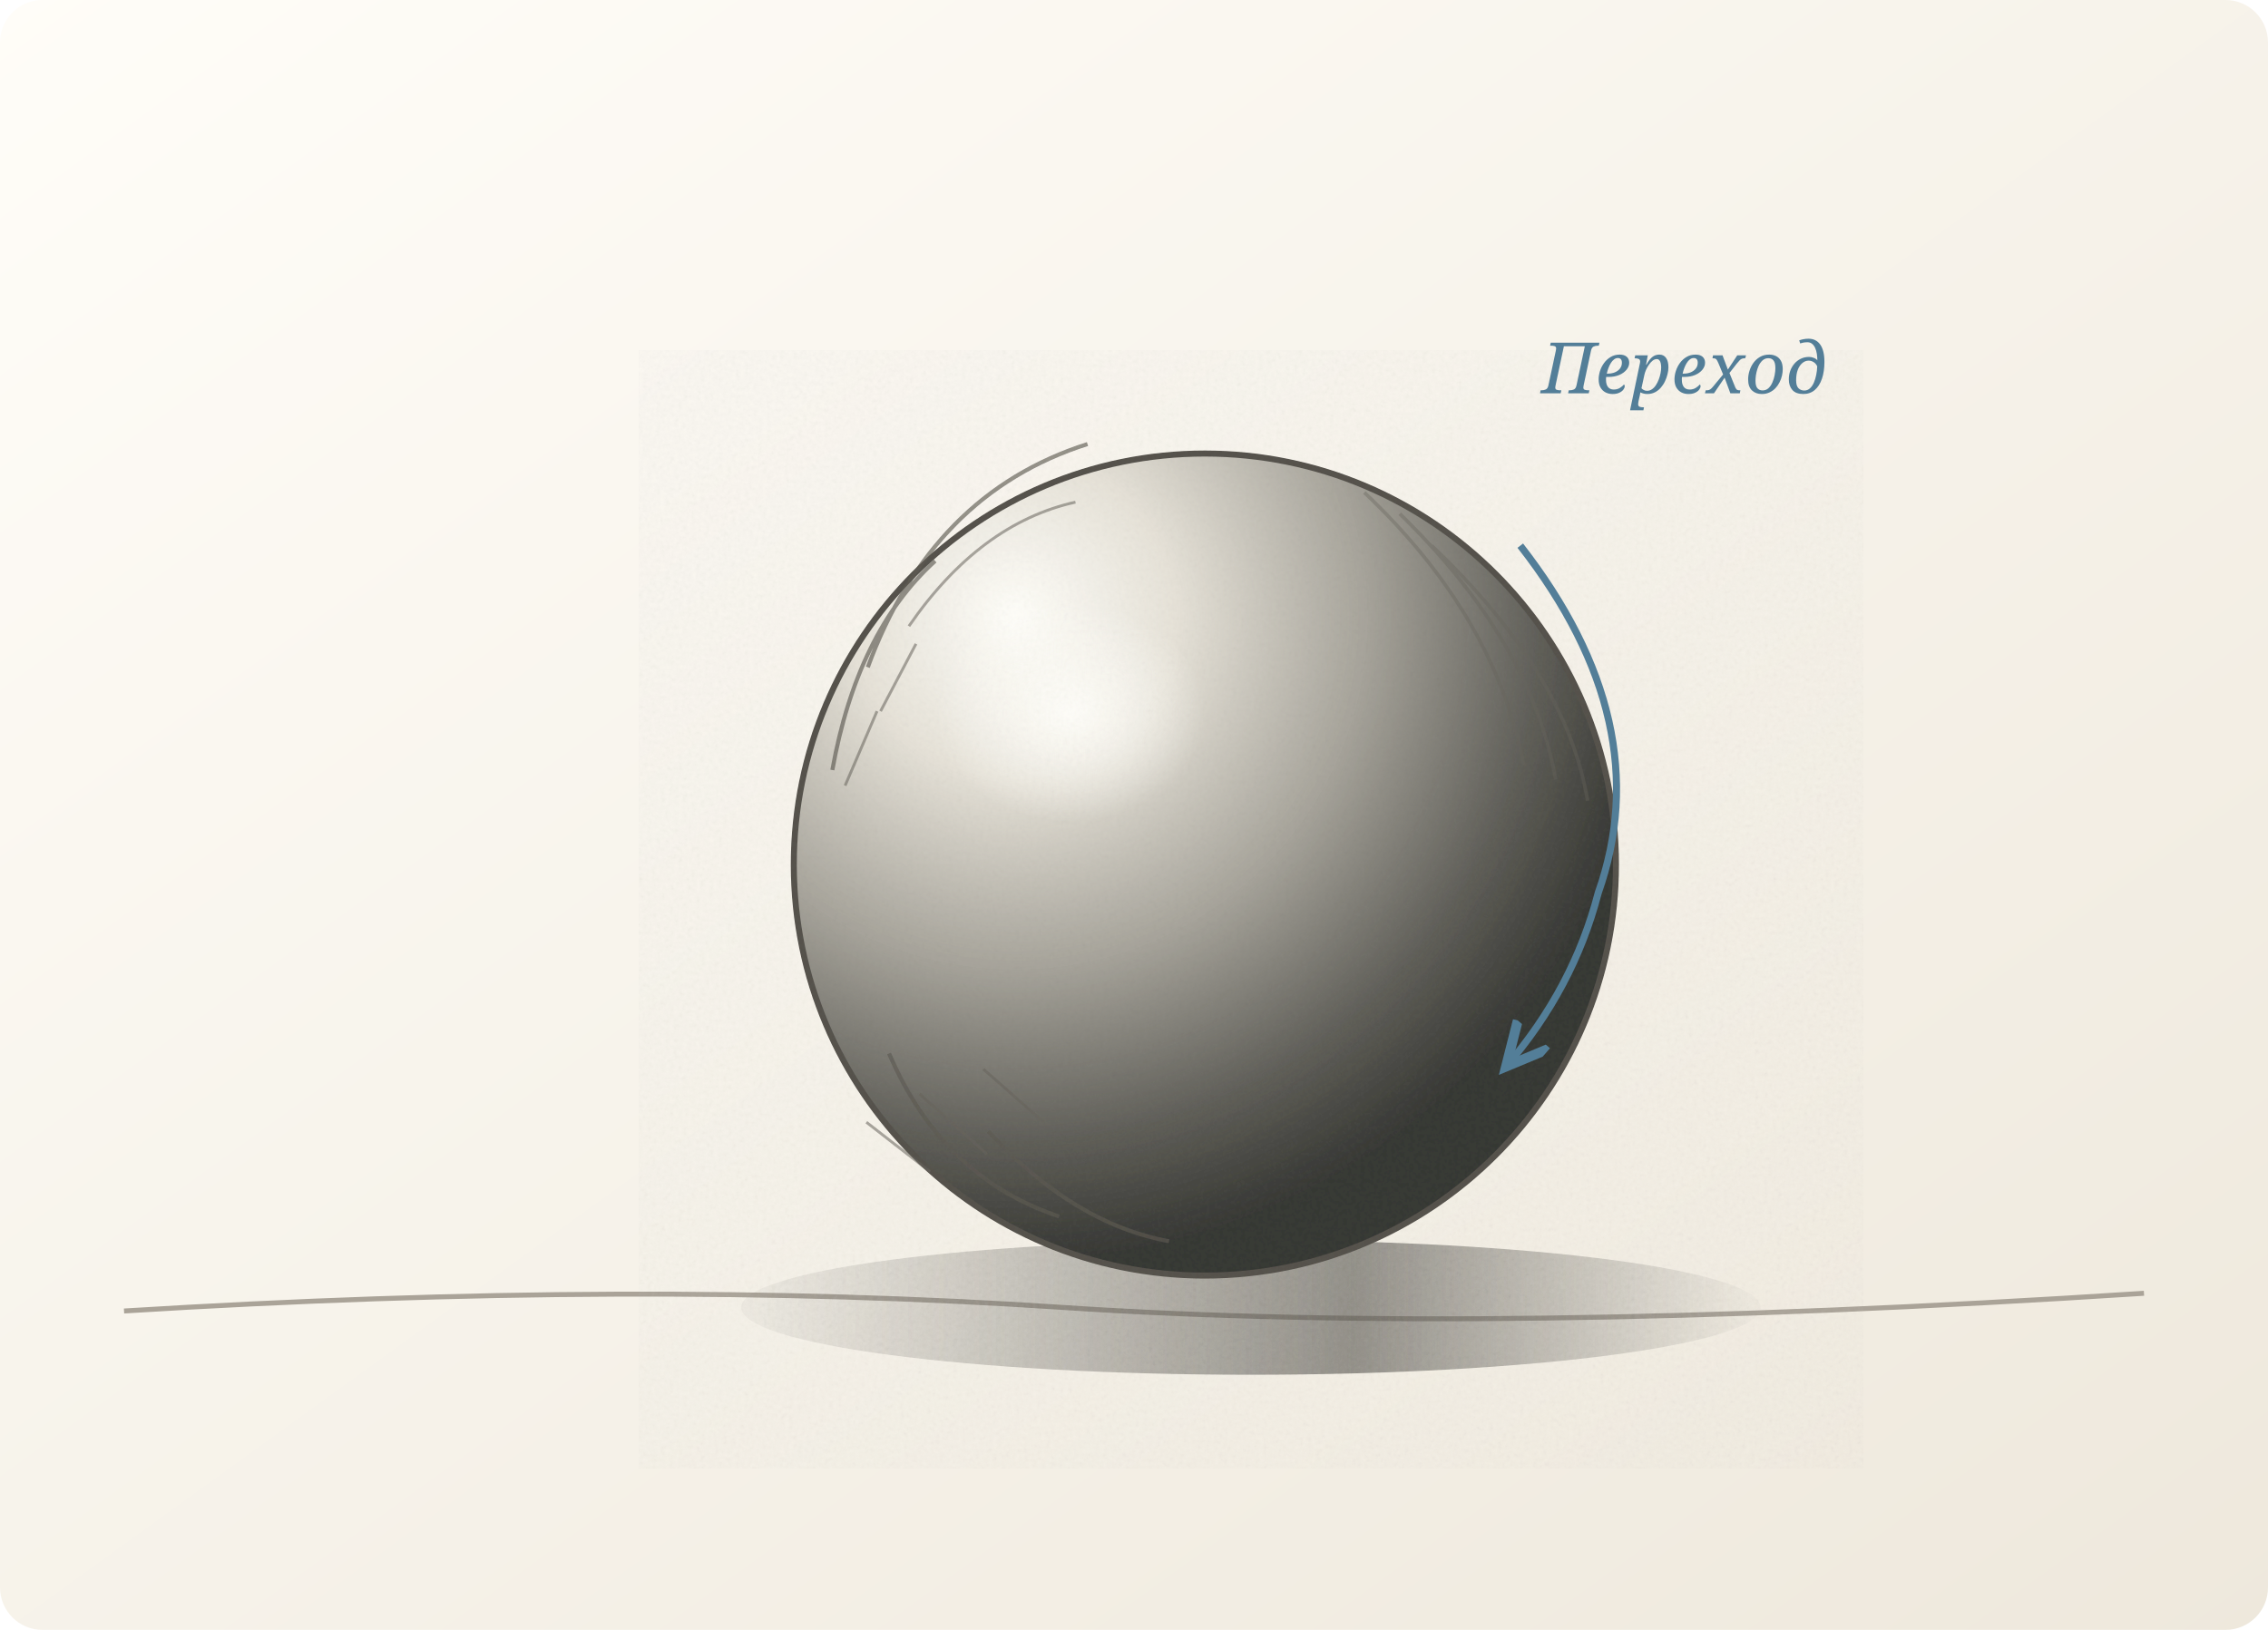
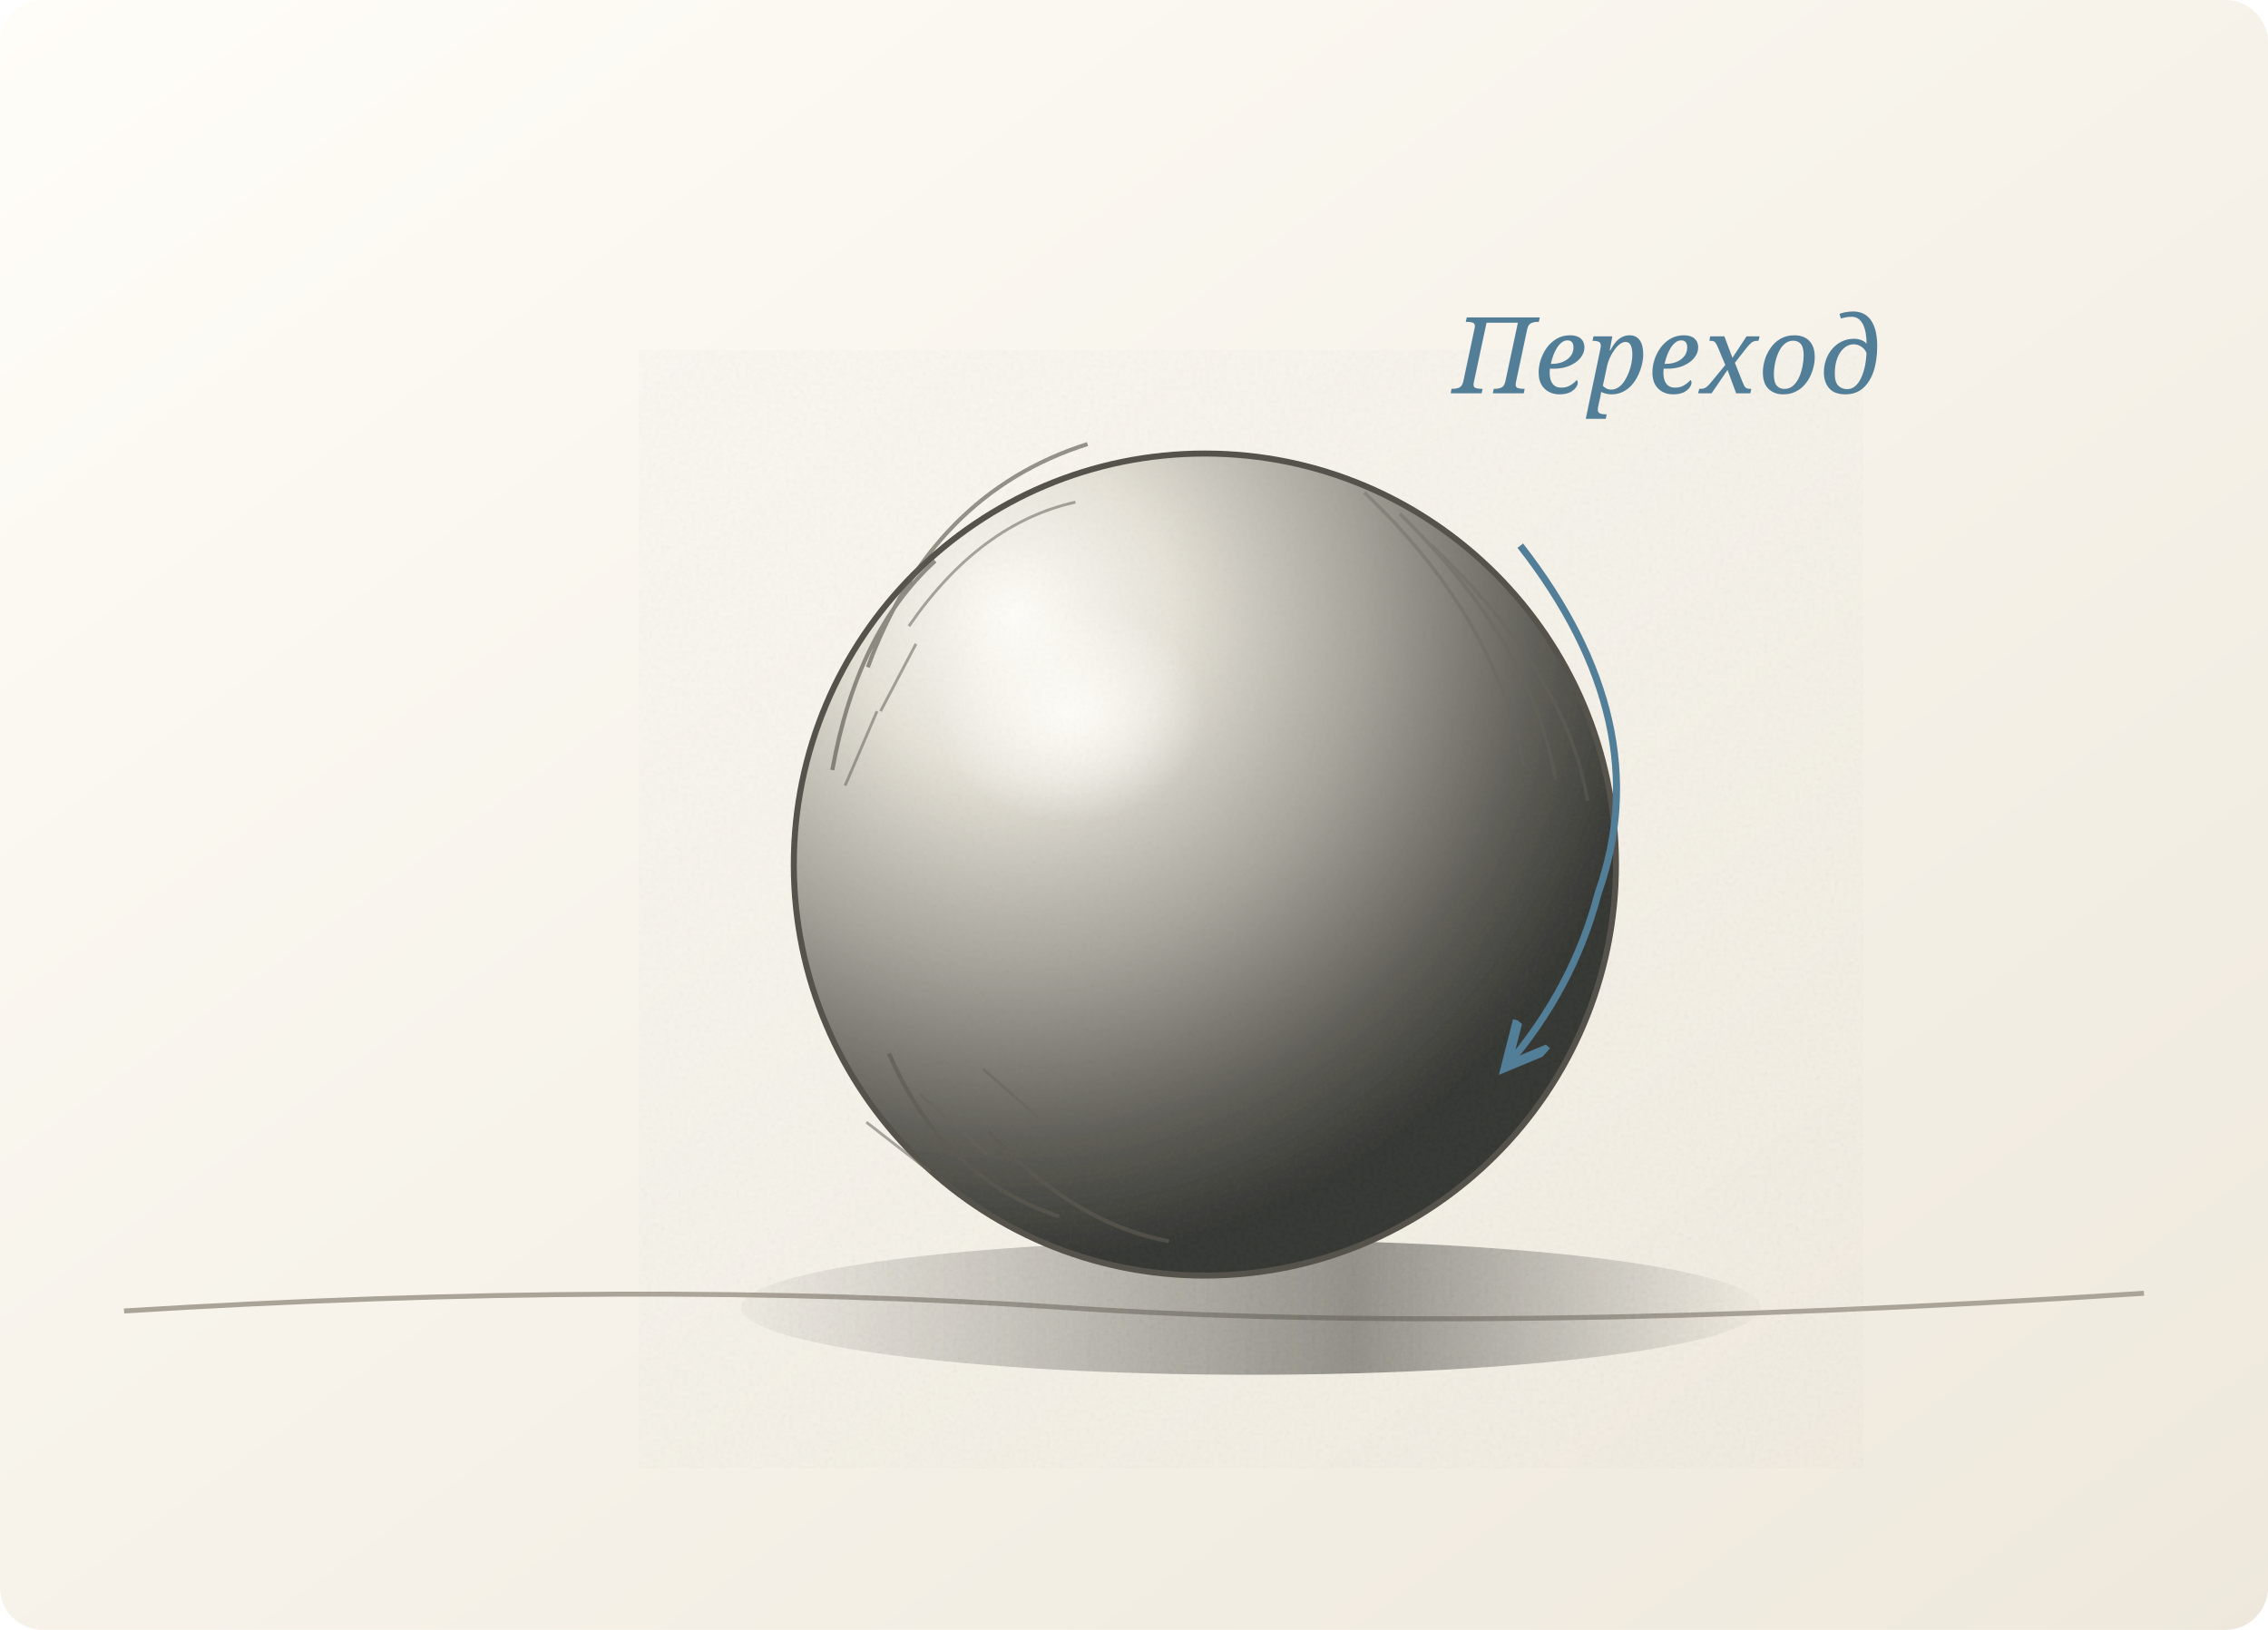
<svg xmlns="http://www.w3.org/2000/svg" viewBox="0 0 640 460" role="img" aria-labelledby="title desc">
  <defs>
    <linearGradient id="paper" x1="0" y1="0" x2="1" y2="1">
      <stop stop-color="#fffdf8" />
      <stop offset="1" stop-color="#eee8dc" />
    </linearGradient>
    <radialGradient id="ball" cx="27%" cy="20%" r="78%">
      <stop stop-color="#fffef9" />
      <stop offset=".25" stop-color="#e6e2d8" />
      <stop offset=".55" stop-color="#a6a39a" />
      <stop offset=".82" stop-color="#5f5e58" />
      <stop offset="1" stop-color="#393a36" />
    </radialGradient>
    <linearGradient id="cast">
      <stop stop-color="#57564f" stop-opacity=".05" />
      <stop offset=".6" stop-color="#55534d" stop-opacity=".6" />
      <stop offset="1" stop-color="#55534d" stop-opacity=".02" />
    </linearGradient>
    <radialGradient id="shine">
      <stop stop-color="#fffef9" stop-opacity=".98" />
      <stop offset="1" stop-color="#fffef9" stop-opacity="0" />
    </radialGradient>
    <filter id="paperGrain" x="-10%" y="-10%" width="120%" height="120%">
      <feTurbulence type="fractalNoise" baseFrequency=".8" numOctaves="2" seed="9" result="n" />
      <feColorMatrix in="n" type="saturate" values="0" result="mono" />
      <feComponentTransfer>
        <feFuncA type="table" tableValues="0 .09" />
      </feComponentTransfer>
      <feBlend in="SourceGraphic" mode="multiply" />
    </filter>
    <marker id="arrow" markerWidth="8" markerHeight="8" refX="6" refY="3" orient="auto">
      <path d="M0 0L6 3L0 6" fill="none" stroke="#537e98" stroke-width="1.4" />
    </marker>
  </defs>
  <rect width="640" height="460" rx="12" fill="url(#paper)" />
  <path d="M35 370Q180 361 300 369T605 365" fill="none" stroke="#aaa398" stroke-width="1.4" />
  <g filter="url(#paperGrain)">
    <ellipse cx="353" cy="369" rx="143.84" ry="19" fill="url(#cast)" />
    <circle cx="340" cy="244" r="116" fill="url(#ball)" stroke="#56534d" stroke-width="1.7" />
    <ellipse cx="302" cy="201" rx="38" ry="31" fill="url(#shine)" />
    <path d="M244.88 188.32q18 -49 62 -63m-72 92q7 -39 29 -59m-13 139q15 35 48 46m-20 -24q24 26 51 31" fill="none" stroke="#5d5a53" stroke-width="1.15" opacity=".65" />
    <path d="M256.48 176.72q20 -29 47 -35m-56 59l-9 21m20 -40l-10 19m-4 116l18 14m-3 -22l19 17m-1 -24l17 15" fill="none" stroke="#68645c" stroke-width=".8" opacity=".55" />
  </g>
  <path d="M429 154Q468 204 451 252Q444 279 425 301" stroke="#537e98" stroke-width="2" fill="none" marker-end="url(#arrow)" />
-   <text x="435" y="111" fill="#537e98" font-size="20" font-family="Georgia,serif" font-style="italic">Переход</text>
+   <text x="410" y="111" fill="#537e98" font-size="30" font-family="Georgia,serif" font-style="italic">Переход</text>
  <path d="M385 139Q422 174 430 216M395 145Q432 181 439 220M404 154Q442 190 448 226" stroke="#66635b" stroke-width="1" fill="none" opacity=".38" />
</svg>
